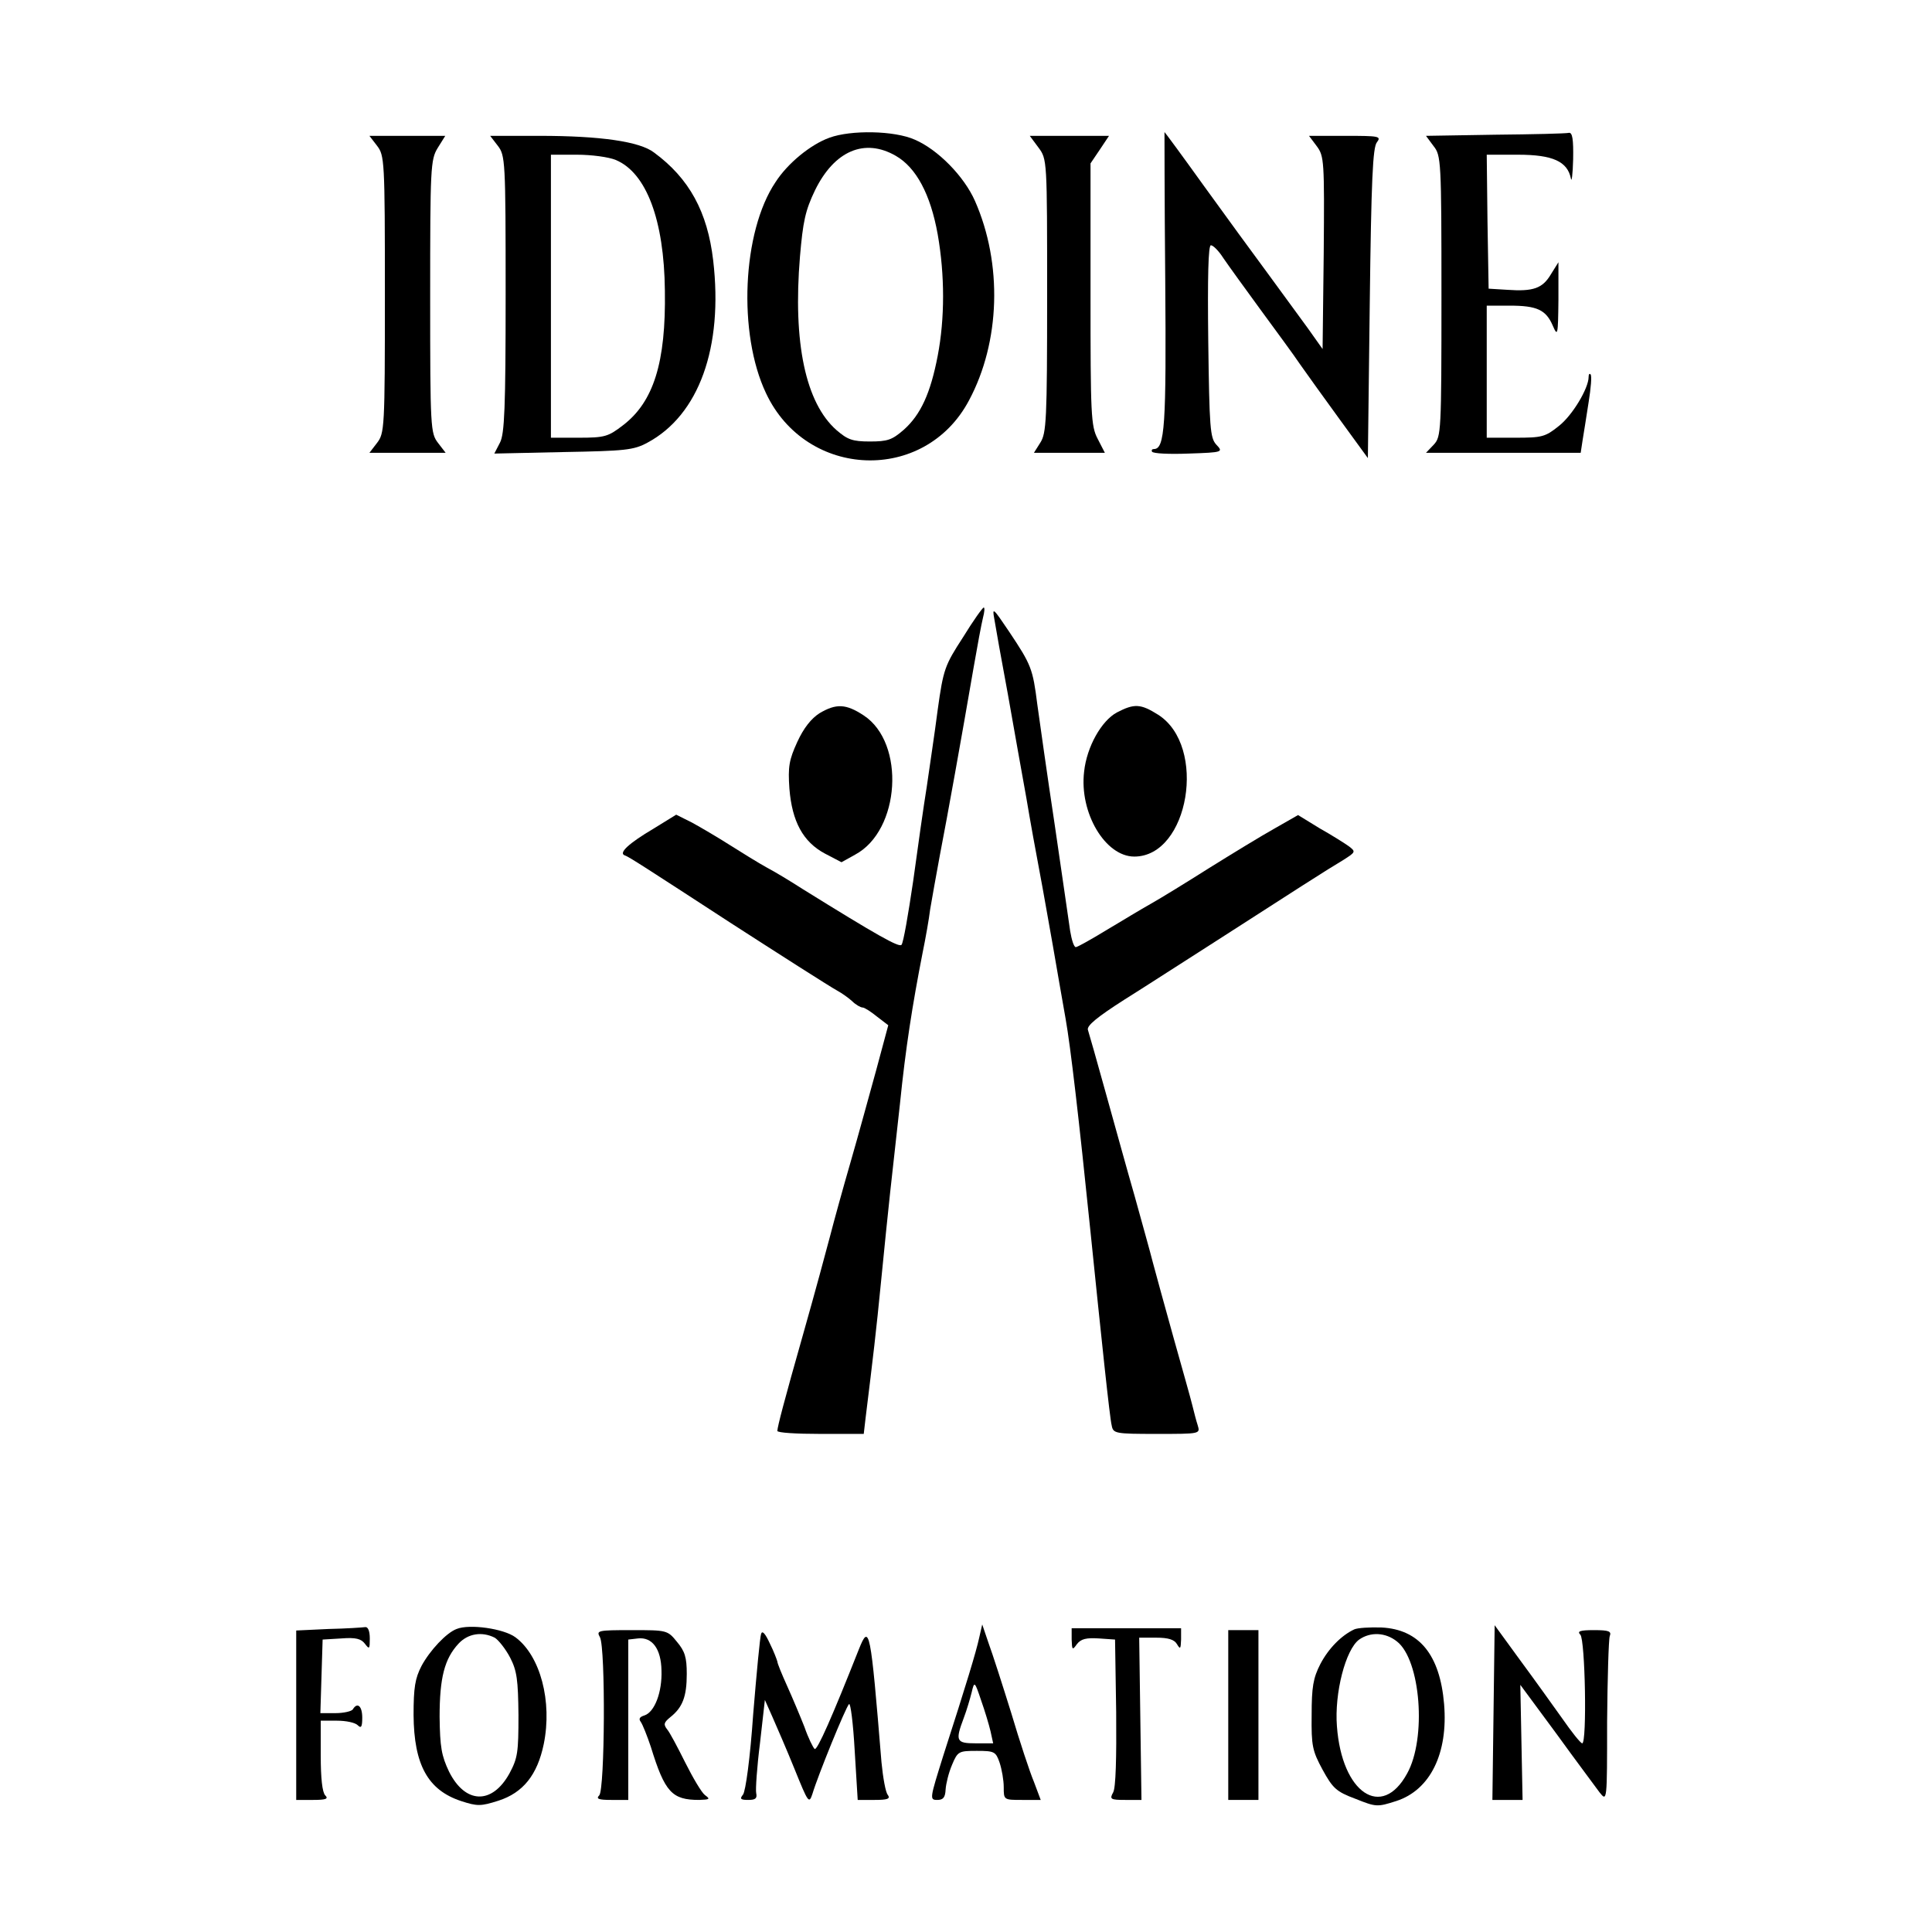
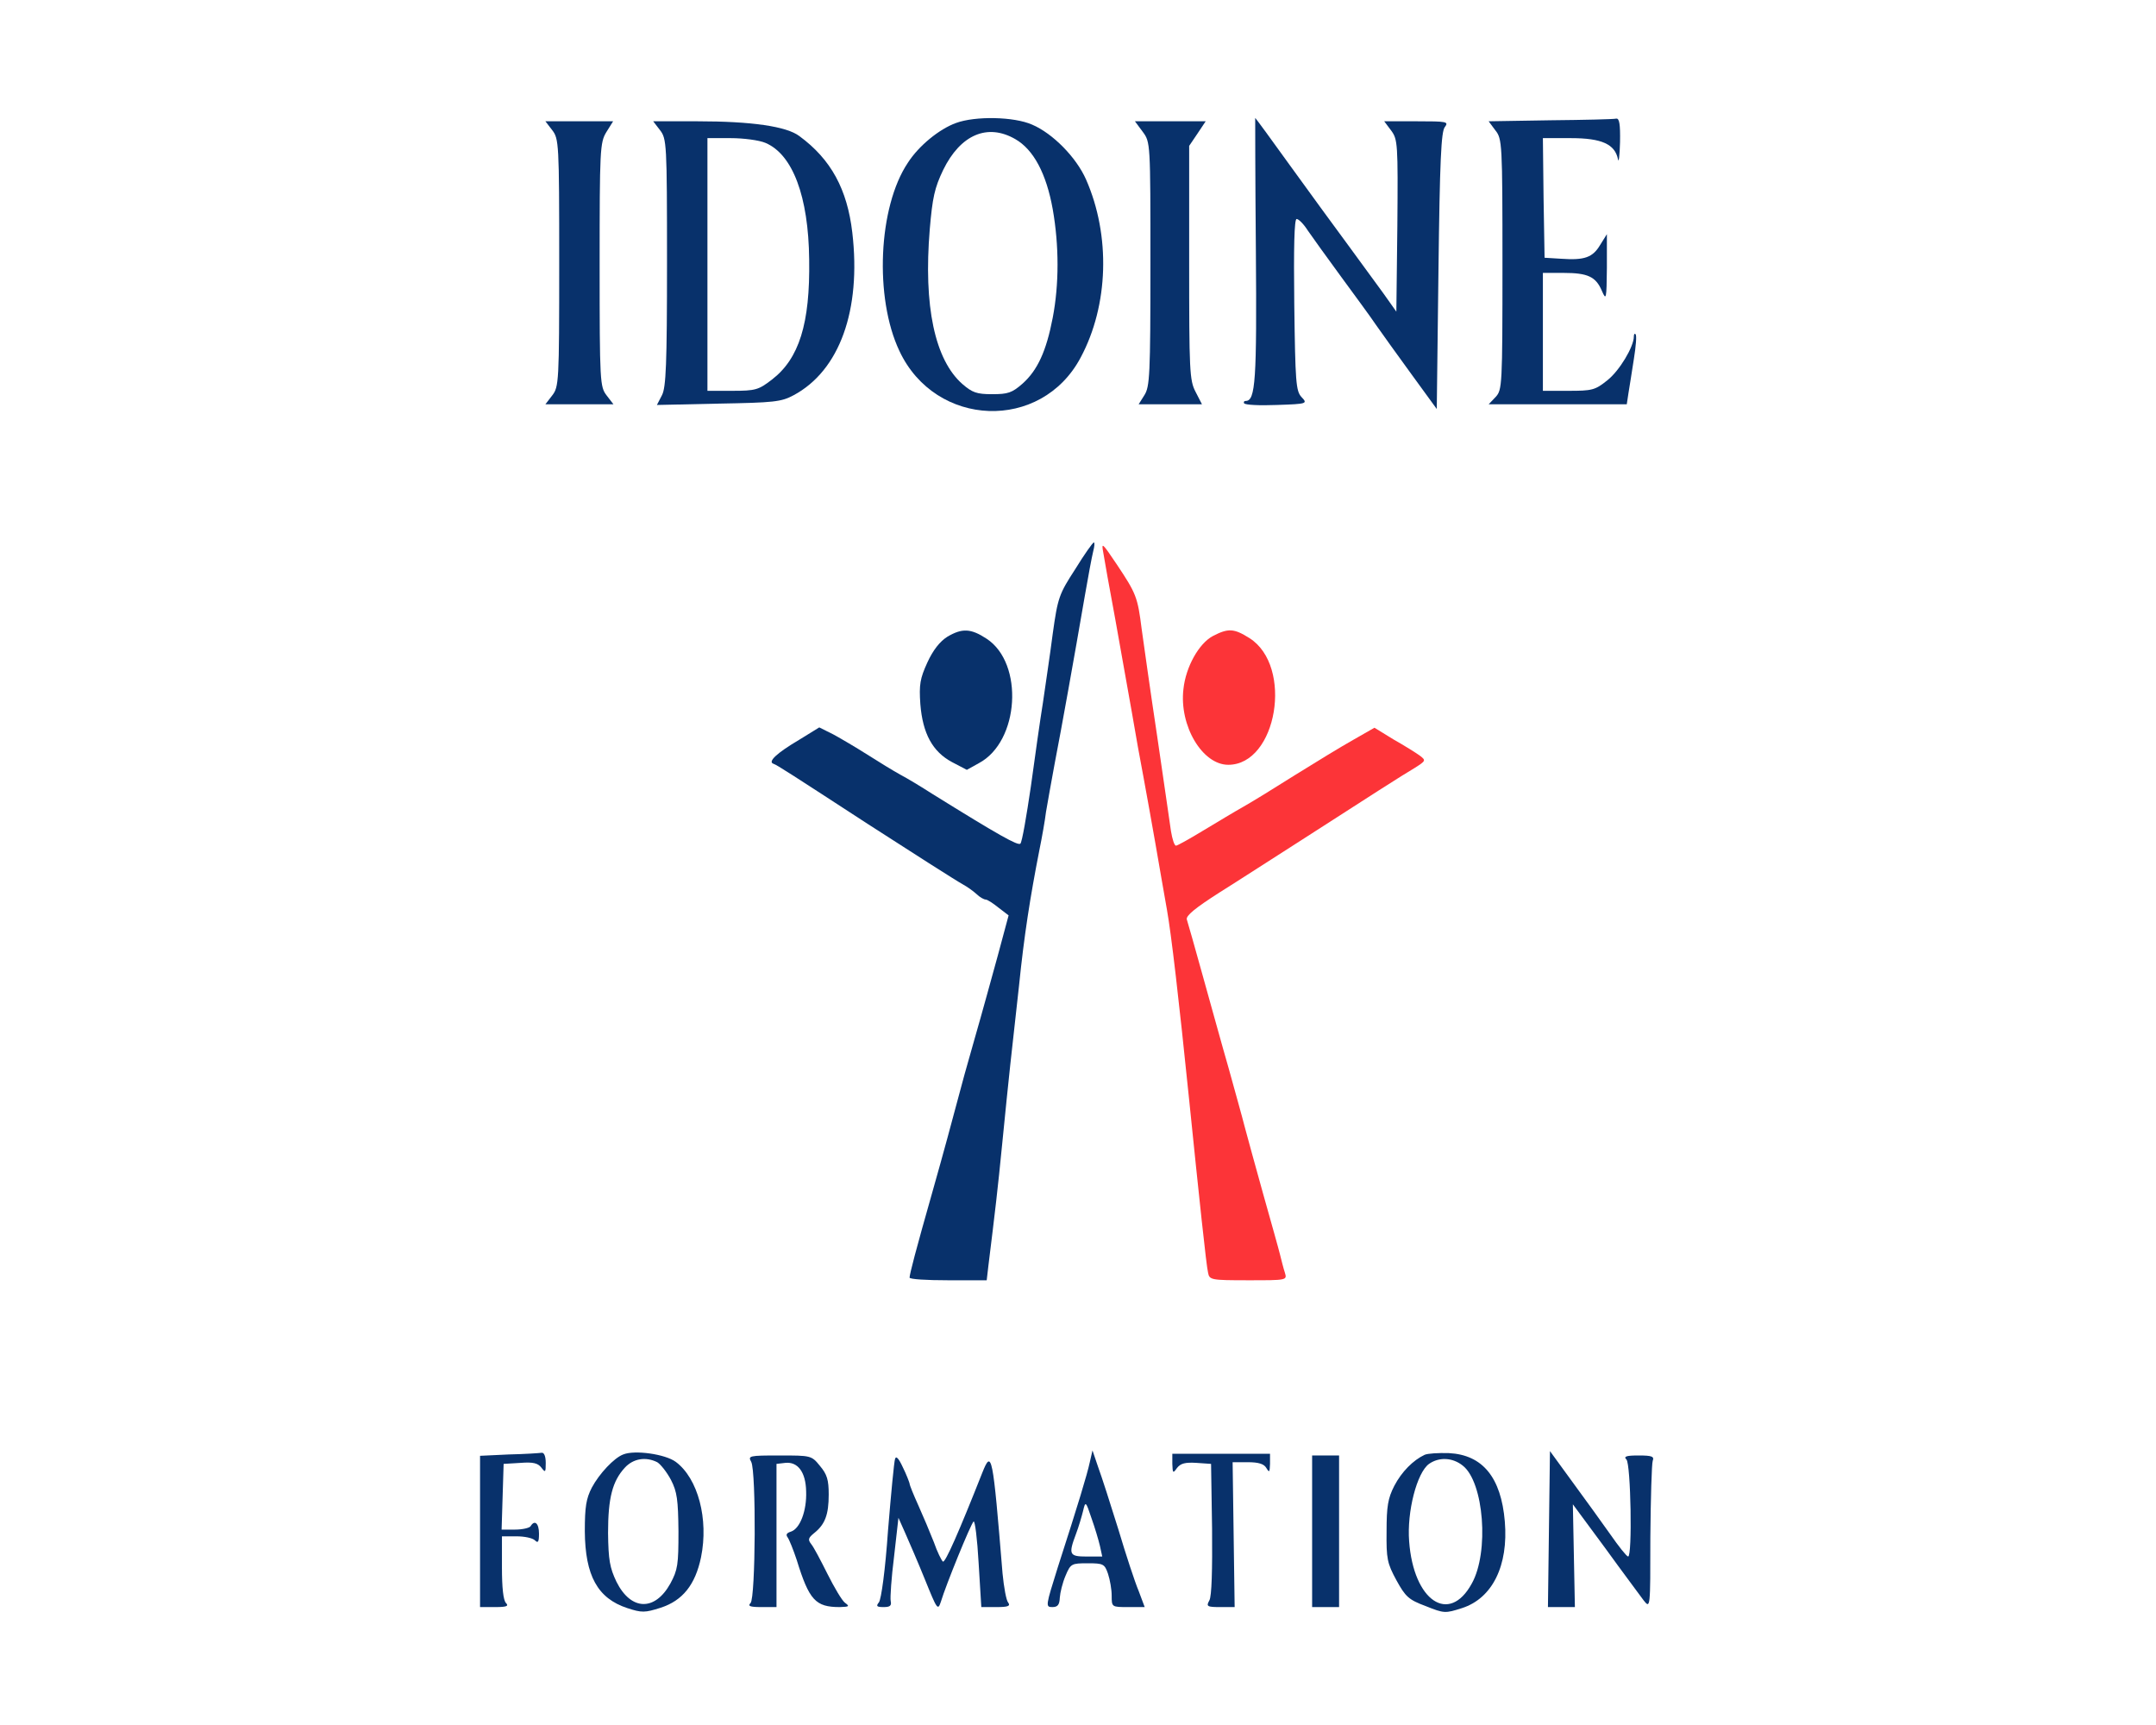
- <svg xmlns="http://www.w3.org/2000/svg" version="1.0" width="512pt" height="512pt" viewBox="0 0 512 512" preserveAspectRatio="xMidYMid meet">
-   <g transform="translate(0,512) scale(0.1,-0.1)" fill="#000000" stroke="none">
-     <path d="M2198 4755 c-50 -18 -111 -68 -143 -118 -88 -131 -100 -401 -25 -559 107 -228 421 -240 538 -19 83 155 89 362 16 528 -29 66 -99 137 -160 163 -54 24 -169 26 -226 5z m176 -48 c54 -31 92 -102 111 -208 19 -108 19 -223 0 -322 -19 -99 -45 -156 -90 -196 -31 -27 -43 -31 -90 -31 -46 0 -59 5 -88 30 -82 72 -116 231 -97 460 8 93 14 122 40 176 51 104 131 139 214 91z" />
-     <path d="M3088 4378 c3 -386 -1 -448 -30 -448 -5 0 -7 -3 -5 -7 3 -5 46 -7 97 -5 92 3 92 4 73 24 -16 18 -18 44 -21 274 -2 170 0 254 7 254 6 0 21 -15 33 -34 13 -19 57 -80 98 -136 41 -56 89 -121 105 -145 17 -24 64 -90 105 -146 l75 -103 5 410 c4 328 8 414 19 427 12 16 6 17 -83 17 l-97 0 21 -28 c19 -26 20 -39 18 -282 l-3 -255 -39 55 c-22 30 -70 96 -106 145 -37 50 -113 154 -170 233 -56 78 -103 142 -104 142 0 0 0 -176 2 -392z" />
-     <path d="M3962 4763 l-183 -3 20 -27 c20 -25 21 -38 21 -397 0 -361 -1 -373 -20 -394 l-21 -22 205 0 205 0 5 33 c3 17 10 63 16 101 6 37 9 71 5 74 -3 3 -5 0 -5 -7 0 -30 -43 -102 -79 -130 -36 -29 -45 -31 -115 -31 l-76 0 0 175 0 175 61 0 c72 0 96 -11 114 -53 13 -30 14 -26 15 68 l0 100 -20 -32 c-22 -37 -46 -46 -116 -41 l-49 3 -3 178 -2 177 83 0 c92 0 131 -18 140 -63 2 -12 5 11 6 51 1 53 -2 71 -11 70 -7 -2 -95 -4 -196 -5z" />
-     <path d="M999 4734 c20 -26 21 -38 21 -394 0 -356 -1 -368 -21 -394 l-20 -26 101 0 101 0 -20 26 c-20 26 -21 38 -21 388 0 342 1 363 20 394 l20 32 -101 0 -100 0 20 -26z" />
-     <path d="M1319 4734 c20 -26 21 -38 21 -393 0 -303 -3 -371 -15 -394 l-15 -29 183 4 c164 3 186 5 223 25 136 73 201 252 174 483 -15 128 -63 217 -157 286 -38 29 -142 44 -303 44 l-131 0 20 -26z m313 -38 c81 -34 128 -159 130 -346 3 -191 -30 -295 -111 -357 -39 -30 -48 -33 -117 -33 l-74 0 0 375 0 375 69 0 c38 0 84 -6 103 -14z" />
-     <path d="M2752 4729 c23 -31 23 -32 23 -393 0 -330 -2 -364 -18 -389 l-17 -27 94 0 94 0 -19 37 c-18 34 -19 64 -19 384 l0 346 25 37 24 36 -105 0 -105 0 23 -31z" />
-     <path d="M2552 3431 c-48 -74 -52 -84 -67 -192 -8 -63 -22 -154 -29 -204 -8 -49 -24 -162 -36 -250 -13 -88 -26 -164 -31 -169 -7 -7 -64 25 -262 148 -31 20 -74 46 -95 57 -20 11 -64 38 -97 59 -33 21 -79 48 -101 60 l-42 21 -60 -37 c-66 -39 -94 -65 -76 -71 10 -3 56 -33 279 -178 121 -78 263 -169 285 -181 11 -6 28 -18 38 -27 10 -10 23 -17 28 -17 5 0 22 -11 38 -24 l30 -23 -32 -119 c-18 -65 -48 -175 -68 -244 -20 -69 -44 -156 -54 -195 -10 -38 -41 -153 -70 -255 -54 -190 -69 -249 -70 -262 0 -5 51 -8 114 -8 l115 0 5 43 c20 162 28 229 41 362 8 83 19 188 24 235 5 47 17 153 26 235 15 148 33 262 60 400 8 39 17 90 20 115 4 25 16 90 26 145 20 103 57 309 89 495 10 58 21 117 25 133 4 15 5 27 2 27 -3 0 -28 -35 -55 -79z" />
-     <path d="M2635 3480 c3 -19 19 -109 36 -200 16 -91 38 -214 49 -275 10 -60 26 -148 35 -195 9 -47 24 -134 35 -195 10 -60 26 -148 34 -195 13 -73 35 -262 66 -565 29 -284 51 -493 56 -512 4 -22 8 -23 120 -23 115 0 115 0 108 23 -4 12 -10 36 -14 52 -4 17 -27 98 -50 180 -23 83 -48 173 -55 200 -7 28 -29 106 -48 175 -20 69 -54 193 -77 275 -23 83 -44 157 -47 166 -3 11 25 34 97 80 56 35 164 105 241 154 205 132 300 193 339 216 33 21 33 22 15 36 -11 8 -46 30 -78 48 l-57 35 -63 -36 c-34 -19 -111 -66 -172 -104 -60 -38 -130 -81 -155 -95 -25 -14 -78 -46 -118 -70 -41 -25 -77 -45 -81 -45 -5 0 -11 19 -15 43 -3 23 -22 150 -41 282 -20 132 -40 275 -46 318 -12 95 -16 105 -74 192 -43 64 -46 67 -40 35z" />
-     <path d="M2172 3230 c-22 -14 -42 -39 -59 -76 -22 -48 -25 -66 -21 -124 7 -87 36 -141 94 -172 l44 -23 36 20 c120 64 134 296 23 369 -47 31 -73 32 -117 6z" />
-     <path d="M2960 3232 c-41 -22 -80 -91 -87 -157 -13 -109 56 -225 133 -225 145 0 194 293 63 376 -46 29 -63 30 -109 6z" />
-     <path d="M870 803 l-85 -4 0 -224 0 -225 45 0 c34 0 41 3 32 12 -8 8 -12 46 -12 105 l0 93 43 0 c24 0 48 -5 55 -12 9 -9 12 -5 12 20 0 31 -13 42 -25 22 -3 -5 -24 -10 -46 -10 l-40 0 3 98 3 97 50 3 c38 3 52 -1 62 -14 12 -16 13 -14 13 14 0 20 -5 31 -12 30 -7 -1 -51 -4 -98 -5z" />
-     <path d="M1210 803 c-27 -10 -71 -57 -93 -98 -17 -33 -21 -57 -21 -130 1 -132 38 -199 126 -228 43 -14 52 -14 99 1 65 21 103 68 120 150 23 113 -9 234 -75 283 -31 23 -122 36 -156 22z m101 -23 c10 -6 29 -30 41 -53 18 -35 21 -59 22 -152 0 -99 -2 -114 -24 -155 -46 -83 -117 -81 -160 5 -20 42 -24 65 -25 145 0 104 13 154 50 194 25 27 62 33 96 16z" />
-     <path d="M2595 780 c-8 -37 -34 -123 -95 -312 -36 -115 -37 -118 -16 -118 16 0 21 7 22 28 1 15 8 44 17 65 15 36 18 37 66 37 46 0 50 -2 60 -31 6 -18 11 -47 11 -65 0 -34 0 -34 49 -34 l49 0 -18 48 c-11 26 -38 108 -60 182 -23 74 -50 158 -60 185 l-17 50 -8 -35z m30 -248 l7 -32 -46 0 c-52 0 -55 6 -32 67 8 21 17 52 21 68 7 30 8 30 25 -21 10 -28 21 -65 25 -82z" />
-     <path d="M2840 775 c1 -28 2 -29 14 -12 11 14 25 17 58 15 l43 -3 3 -193 c1 -121 -1 -200 -8 -212 -10 -18 -7 -20 32 -20 l43 0 -3 215 -3 215 45 0 c32 0 48 -5 55 -17 9 -15 10 -13 11 12 l0 30 -145 0 -145 0 0 -30z" />
-     <path d="M3589 802 c-34 -16 -68 -50 -90 -92 -19 -37 -23 -61 -23 -135 -1 -82 2 -95 29 -145 27 -49 36 -58 87 -77 55 -22 58 -22 108 -6 90 29 138 126 127 257 -11 131 -66 198 -166 203 -31 1 -63 -1 -72 -5z m113 -32 c63 -49 79 -257 27 -350 -67 -123 -173 -52 -186 125 -7 88 23 204 59 230 30 21 70 19 100 -5z" />
-     <path d="M3958 581 l-3 -231 40 0 40 0 -3 152 -3 153 96 -130 c52 -72 104 -141 114 -155 20 -25 20 -25 20 187 1 116 4 218 7 227 5 13 -2 16 -42 16 -37 0 -45 -3 -36 -12 13 -13 18 -288 5 -288 -5 1 -28 30 -53 66 -25 35 -75 105 -112 155 l-67 92 -3 -232z" />
-     <path d="M1590 781 c15 -29 13 -404 -2 -419 -9 -9 -2 -12 32 -12 l45 0 0 212 0 213 26 3 c37 4 61 -27 62 -85 2 -57 -18 -110 -45 -119 -13 -4 -16 -9 -10 -17 5 -7 17 -37 27 -67 37 -120 56 -140 128 -140 28 1 30 2 15 13 -9 7 -32 46 -52 86 -20 40 -41 80 -48 88 -10 13 -9 18 8 32 33 26 44 55 44 115 0 44 -5 60 -26 85 -25 31 -27 31 -120 31 -91 0 -94 -1 -84 -19z" />
-     <path d="M2017 790 c-3 -8 -12 -104 -21 -213 -8 -116 -20 -204 -27 -213 -9 -11 -7 -14 14 -14 19 0 24 4 21 18 -2 9 2 69 10 132 l13 115 20 -45 c11 -25 38 -87 59 -139 36 -89 38 -92 47 -65 15 50 88 229 97 238 4 4 11 -51 15 -123 l8 -131 45 0 c34 0 42 3 35 13 -6 6 -13 46 -17 87 -29 354 -32 369 -60 299 -70 -177 -110 -268 -117 -264 -4 3 -17 29 -27 58 -11 28 -32 78 -46 109 -14 31 -26 60 -26 65 -1 4 -9 26 -20 48 -12 26 -20 35 -23 25z" />
+ <svg xmlns="http://www.w3.org/2000/svg" version="1.0" width="100px" height="80px" viewBox="0 0 512 512" preserveAspectRatio="xMidYMid meet">
+   <g transform="translate(0,512) scale(0.1,-0.1)" fill="#08316B" stroke="none">
+     <path d="M2198 4755 c-50 -18 -111 -68 -143 -118 -88 -131 -100 -401 -25 -559             107 -228 421 -240 538 -19 83 155 89 362 16 528 -29 66 -99 137 -160 163 -54             24 -169 26 -226 5z m176 -48 c54 -31 92 -102 111 -208 19 -108 19 -223 0 -322             -19 -99 -45 -156 -90 -196 -31 -27 -43 -31 -90 -31 -46 0 -59 5 -88 30 -82 72             -116 231 -97 460 8 93 14 122 40 176 51 104 131 139 214 91z" />
+     <path d="M3088 4378 c3 -386 -1 -448 -30 -448 -5 0 -7 -3 -5 -7 3 -5 46 -7 97             -5 92 3 92 4 73 24 -16 18 -18 44 -21 274 -2 170 0 254 7 254 6 0 21 -15 33             -34 13 -19 57 -80 98 -136 41 -56 89 -121 105 -145 17 -24 64 -90 105 -146             l75 -103 5 410 c4 328 8 414 19 427 12 16 6 17 -83 17 l-97 0 21 -28 c19 -26             20 -39 18 -282 l-3 -255 -39 55 c-22 30 -70 96 -106 145 -37 50 -113 154 -170             233 -56 78 -103 142 -104 142 0 0 0 -176 2 -392z" />
+     <path d="M3962 4763 l-183 -3 20 -27 c20 -25 21 -38 21 -397 0 -361 -1 -373             -20 -394 l-21 -22 205 0 205 0 5 33 c3 17 10 63 16 101 6 37 9 71 5 74 -3 3             -5 0 -5 -7 0 -30 -43 -102 -79 -130 -36 -29 -45 -31 -115 -31 l-76 0 0 175 0             175 61 0 c72 0 96 -11 114 -53 13 -30 14 -26 15 68 l0 100 -20 -32 c-22 -37             -46 -46 -116 -41 l-49 3 -3 178 -2 177 83 0 c92 0 131 -18 140 -63 2 -12 5 11             6 51 1 53 -2 71 -11 70 -7 -2 -95 -4 -196 -5z" />
+     <path d="M999 4734 c20 -26 21 -38 21 -394 0 -356 -1 -368 -21 -394 l-20 -26             101 0 101 0 -20 26 c-20 26 -21 38 -21 388 0 342 1 363 20 394 l20 32 -101 0             -100 0 20 -26z" />
+     <path d="M1319 4734 c20 -26 21 -38 21 -393 0 -303 -3 -371 -15 -394 l-15 -29             183 4 c164 3 186 5 223 25 136 73 201 252 174 483 -15 128 -63 217 -157 286             -38 29 -142 44 -303 44 l-131 0 20 -26z m313 -38 c81 -34 128 -159 130 -346 3             -191 -30 -295 -111 -357 -39 -30 -48 -33 -117 -33 l-74 0 0 375 0 375 69 0             c38 0 84 -6 103 -14z" />
+     <path d="M2752 4729 c23 -31 23 -32 23 -393 0 -330 -2 -364 -18 -389 l-17 -27             94 0 94 0 -19 37 c-18 34 -19 64 -19 384 l0 346 25 37 24 36 -105 0 -105 0 23             -31z" />
+     <path d="M2552 3431 c-48 -74 -52 -84 -67 -192 -8 -63 -22 -154 -29 -204 -8             -49 -24 -162 -36 -250 -13 -88 -26 -164 -31 -169 -7 -7 -64 25 -262 148 -31             20 -74 46 -95 57 -20 11 -64 38 -97 59 -33 21 -79 48 -101 60 l-42 21 -60 -37             c-66 -39 -94 -65 -76 -71 10 -3 56 -33 279 -178 121 -78 263 -169 285 -181 11             -6 28 -18 38 -27 10 -10 23 -17 28 -17 5 0 22 -11 38 -24 l30 -23 -32 -119             c-18 -65 -48 -175 -68 -244 -20 -69 -44 -156 -54 -195 -10 -38 -41 -153 -70             -255 -54 -190 -69 -249 -70 -262 0 -5 51 -8 114 -8 l115 0 5 43 c20 162 28             229 41 362 8 83 19 188 24 235 5 47 17 153 26 235 15 148 33 262 60 400 8 39             17 90 20 115 4 25 16 90 26 145 20 103 57 309 89 495 10 58 21 117 25 133 4             15 5 27 2 27 -3 0 -28 -35 -55 -79z" />
+     <path fill="#FC3438" d="M2635 3480 c3 -19 19 -109 36 -200 16 -91 38 -214 49 -275 10 -60 26             -148 35 -195 9 -47 24 -134 35 -195 10 -60 26 -148 34 -195 13 -73 35 -262 66             -565 29 -284 51 -493 56 -512 4 -22 8 -23 120 -23 115 0 115 0 108 23 -4 12             -10 36 -14 52 -4 17 -27 98 -50 180 -23 83 -48 173 -55 200 -7 28 -29 106 -48             175 -20 69 -54 193 -77 275 -23 83 -44 157 -47 166 -3 11 25 34 97 80 56 35             164 105 241 154 205 132 300 193 339 216 33 21 33 22 15 36 -11 8 -46 30 -78             48 l-57 35 -63 -36 c-34 -19 -111 -66 -172 -104 -60 -38 -130 -81 -155 -95             -25 -14 -78 -46 -118 -70 -41 -25 -77 -45 -81 -45 -5 0 -11 19 -15 43 -3 23             -22 150 -41 282 -20 132 -40 275 -46 318 -12 95 -16 105 -74 192 -43 64 -46             67 -40 35z" />
+     <path d="M2172 3230 c-22 -14 -42 -39 -59 -76 -22 -48 -25 -66 -21 -124 7 -87             36 -141 94 -172 l44 -23 36 20 c120 64 134 296 23 369 -47 31 -73 32 -117 6z" />
+     <path fill="#FC3438" d="M2960 3232 c-41 -22 -80 -91 -87 -157 -13 -109 56 -225 133 -225 145             0 194 293 63 376 -46 29 -63 30 -109 6z" />
+     <path d="M870 803 l-85 -4 0 -224 0 -225 45 0 c34 0 41 3 32 12 -8 8 -12 46             -12 105 l0 93 43 0 c24 0 48 -5 55 -12 9 -9 12 -5 12 20 0 31 -13 42 -25 22             -3 -5 -24 -10 -46 -10 l-40 0 3 98 3 97 50 3 c38 3 52 -1 62 -14 12 -16 13             -14 13 14 0 20 -5 31 -12 30 -7 -1 -51 -4 -98 -5z" />
+     <path d="M1210 803 c-27 -10 -71 -57 -93 -98 -17 -33 -21 -57 -21 -130 1 -132             38 -199 126 -228 43 -14 52 -14 99 1 65 21 103 68 120 150 23 113 -9 234 -75             283 -31 23 -122 36 -156 22z m101 -23 c10 -6 29 -30 41 -53 18 -35 21 -59 22             -152 0 -99 -2 -114 -24 -155 -46 -83 -117 -81 -160 5 -20 42 -24 65 -25 145 0             104 13 154 50 194 25 27 62 33 96 16z" />
+     <path d="M2595 780 c-8 -37 -34 -123 -95 -312 -36 -115 -37 -118 -16 -118 16             0 21 7 22 28 1 15 8 44 17 65 15 36 18 37 66 37 46 0 50 -2 60 -31 6 -18 11             -47 11 -65 0 -34 0 -34 49 -34 l49 0 -18 48 c-11 26 -38 108 -60 182 -23 74             -50 158 -60 185 l-17 50 -8 -35z m30 -248 l7 -32 -46 0 c-52 0 -55 6 -32 67 8             21 17 52 21 68 7 30 8 30 25 -21 10 -28 21 -65 25 -82z" />
+     <path d="M2840 775 c1 -28 2 -29 14 -12 11 14 25 17 58 15 l43 -3 3 -193 c1             -121 -1 -200 -8 -212 -10 -18 -7 -20 32 -20 l43 0 -3 215 -3 215 45 0 c32 0             48 -5 55 -17 9 -15 10 -13 11 12 l0 30 -145 0 -145 0 0 -30z" />
+     <path d="M3589 802 c-34 -16 -68 -50 -90 -92 -19 -37 -23 -61 -23 -135 -1 -82             2 -95 29 -145 27 -49 36 -58 87 -77 55 -22 58 -22 108 -6 90 29 138 126 127             257 -11 131 -66 198 -166 203 -31 1 -63 -1 -72 -5z m113 -32 c63 -49 79 -257             27 -350 -67 -123 -173 -52 -186 125 -7 88 23 204 59 230 30 21 70 19 100 -5z" />
+     <path d="M3958 581 l-3 -231 40 0 40 0 -3 152 -3 153 96 -130 c52 -72 104             -141 114 -155 20 -25 20 -25 20 187 1 116 4 218 7 227 5 13 -2 16 -42 16 -37             0 -45 -3 -36 -12 13 -13 18 -288 5 -288 -5 1 -28 30 -53 66 -25 35 -75 105             -112 155 l-67 92 -3 -232z" />
+     <path d="M1590 781 c15 -29 13 -404 -2 -419 -9 -9 -2 -12 32 -12 l45 0 0 212             0 213 26 3 c37 4 61 -27 62 -85 2 -57 -18 -110 -45 -119 -13 -4 -16 -9 -10             -17 5 -7 17 -37 27 -67 37 -120 56 -140 128 -140 28 1 30 2 15 13 -9 7 -32 46             -52 86 -20 40 -41 80 -48 88 -10 13 -9 18 8 32 33 26 44 55 44 115 0 44 -5 60             -26 85 -25 31 -27 31 -120 31 -91 0 -94 -1 -84 -19z" />
+     <path d="M2017 790 c-3 -8 -12 -104 -21 -213 -8 -116 -20 -204 -27 -213 -9             -11 -7 -14 14 -14 19 0 24 4 21 18 -2 9 2 69 10 132 l13 115 20 -45 c11 -25             38 -87 59 -139 36 -89 38 -92 47 -65 15 50 88 229 97 238 4 4 11 -51 15 -123             l8 -131 45 0 c34 0 42 3 35 13 -6 6 -13 46 -17 87 -29 354 -32 369 -60 299             -70 -177 -110 -268 -117 -264 -4 3 -17 29 -27 58 -11 28 -32 78 -46 109 -14             31 -26 60 -26 65 -1 4 -9 26 -20 48 -12 26 -20 35 -23 25z" />
    <path d="M3255 575 l0 -225 40 0 40 0 0 225 0 225 -40 0 -40 0 0 -225z" />
  </g>
</svg>
